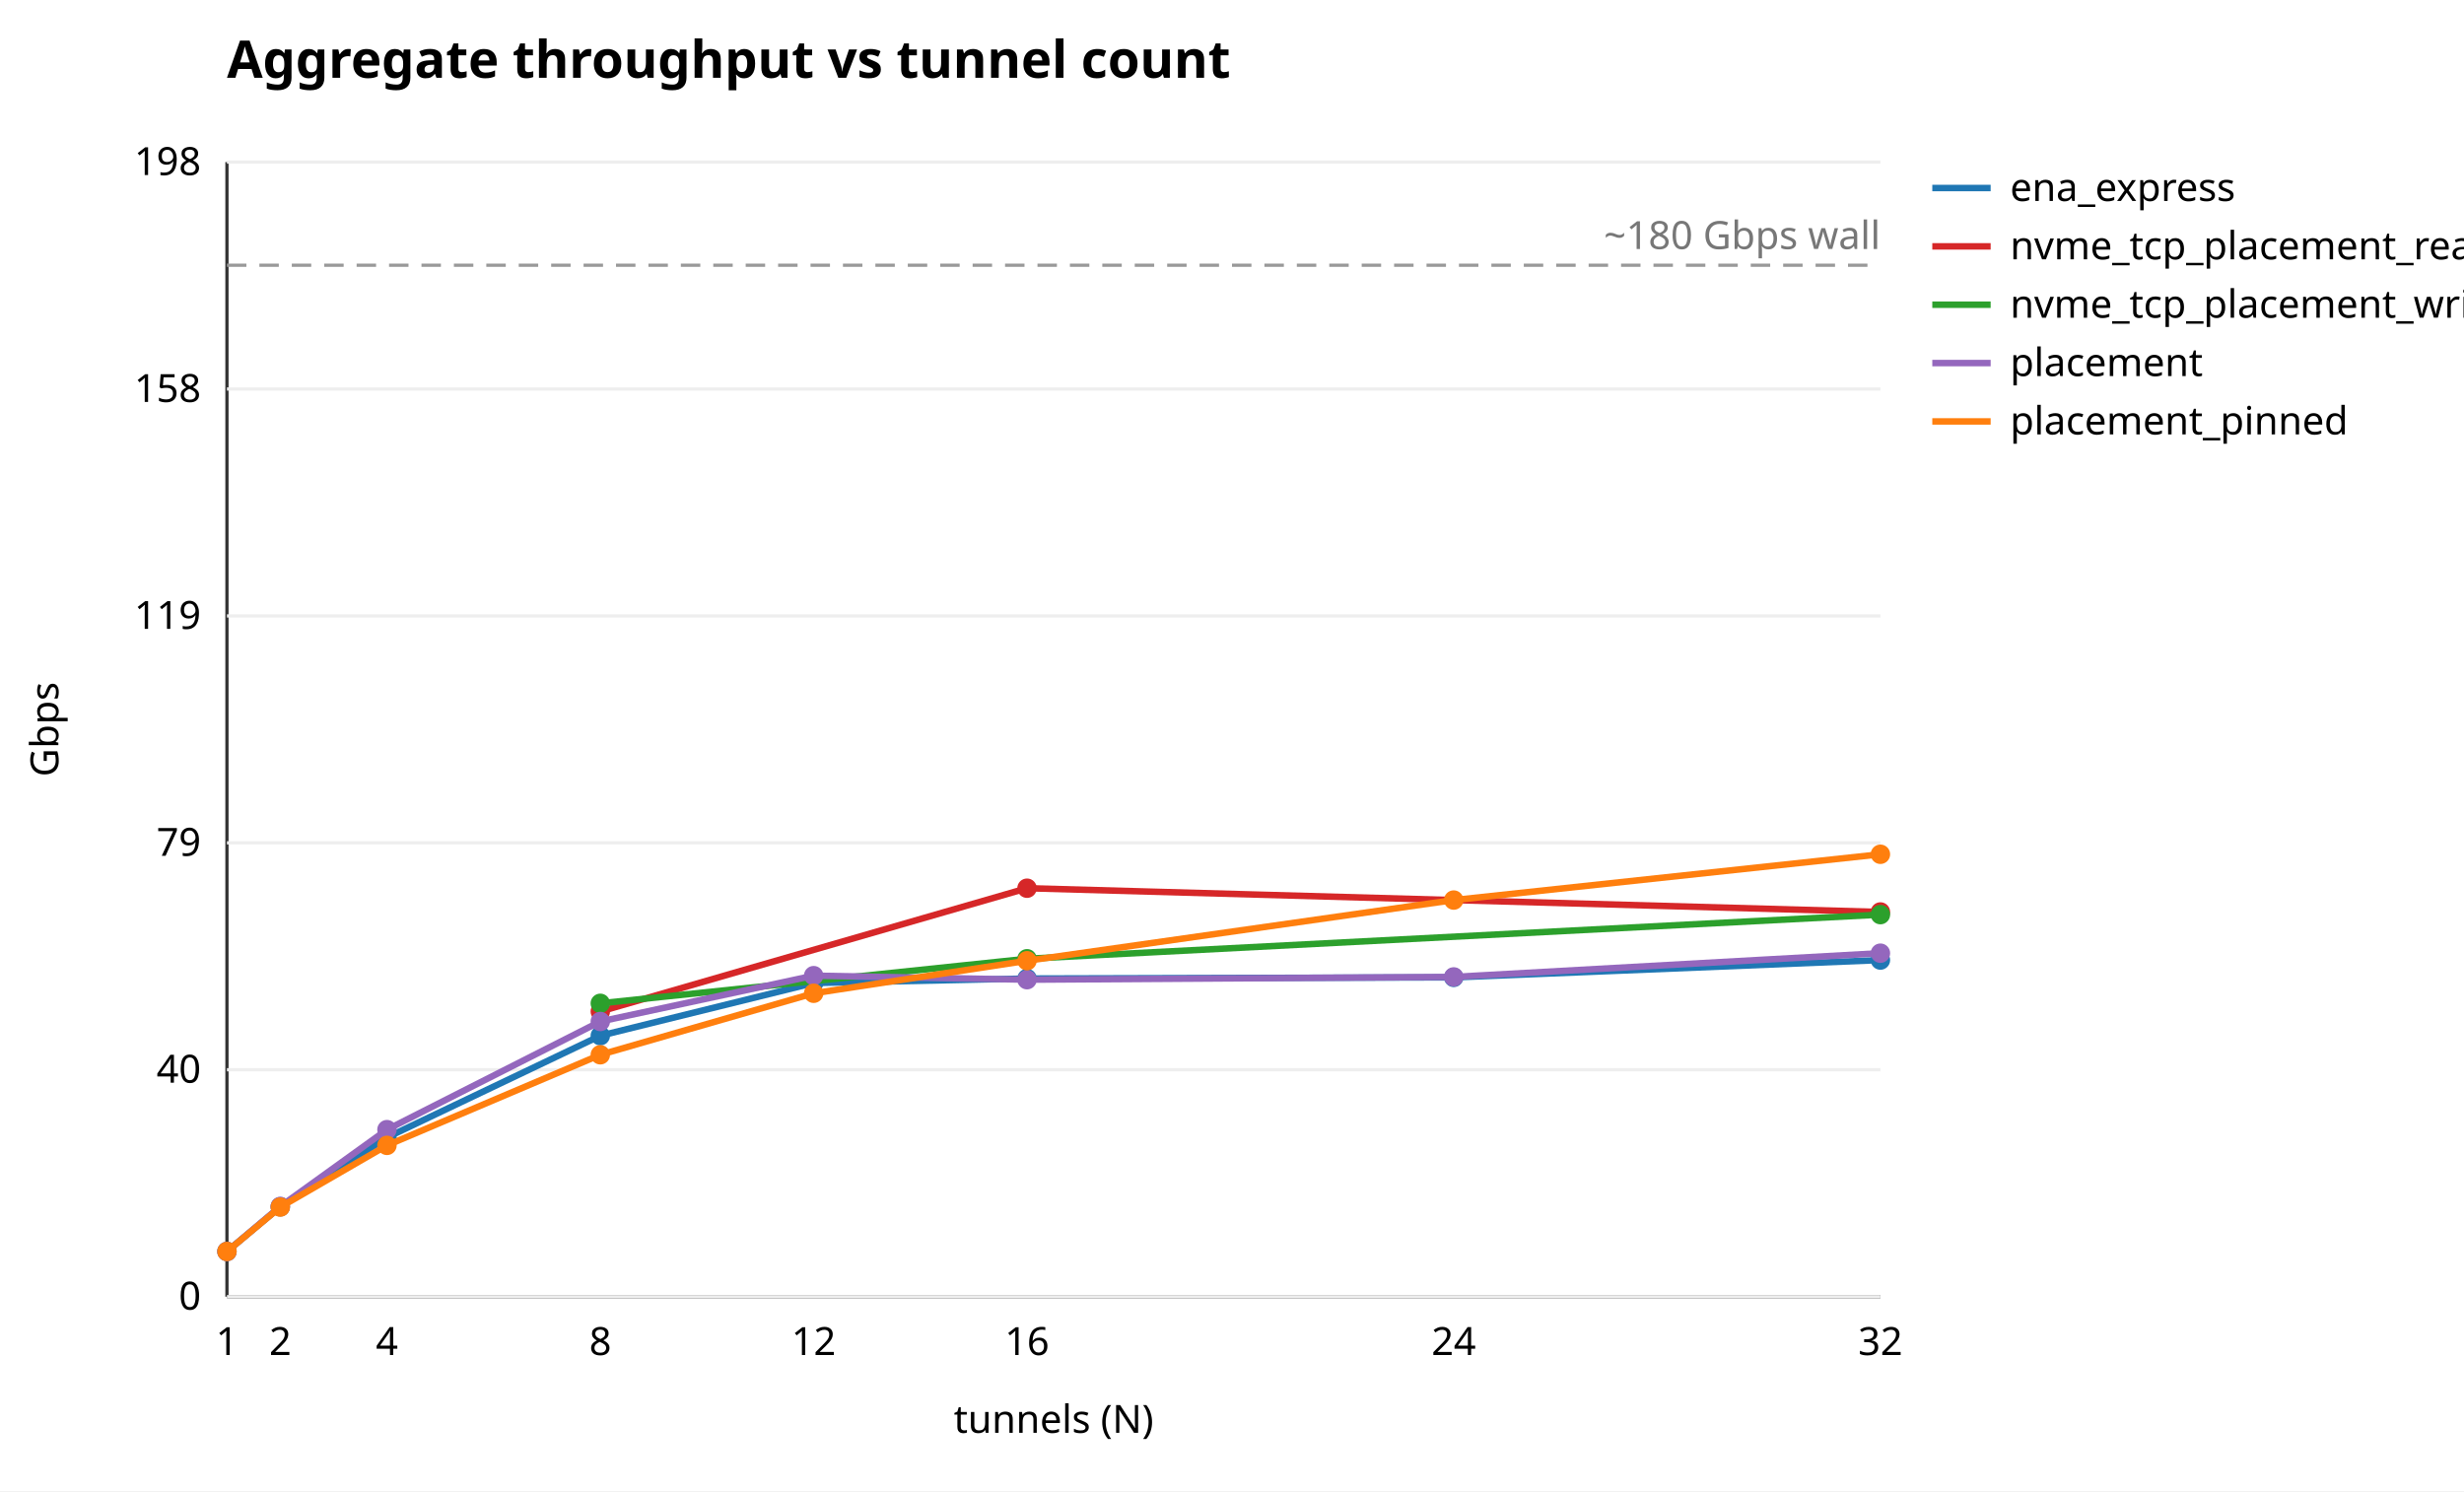
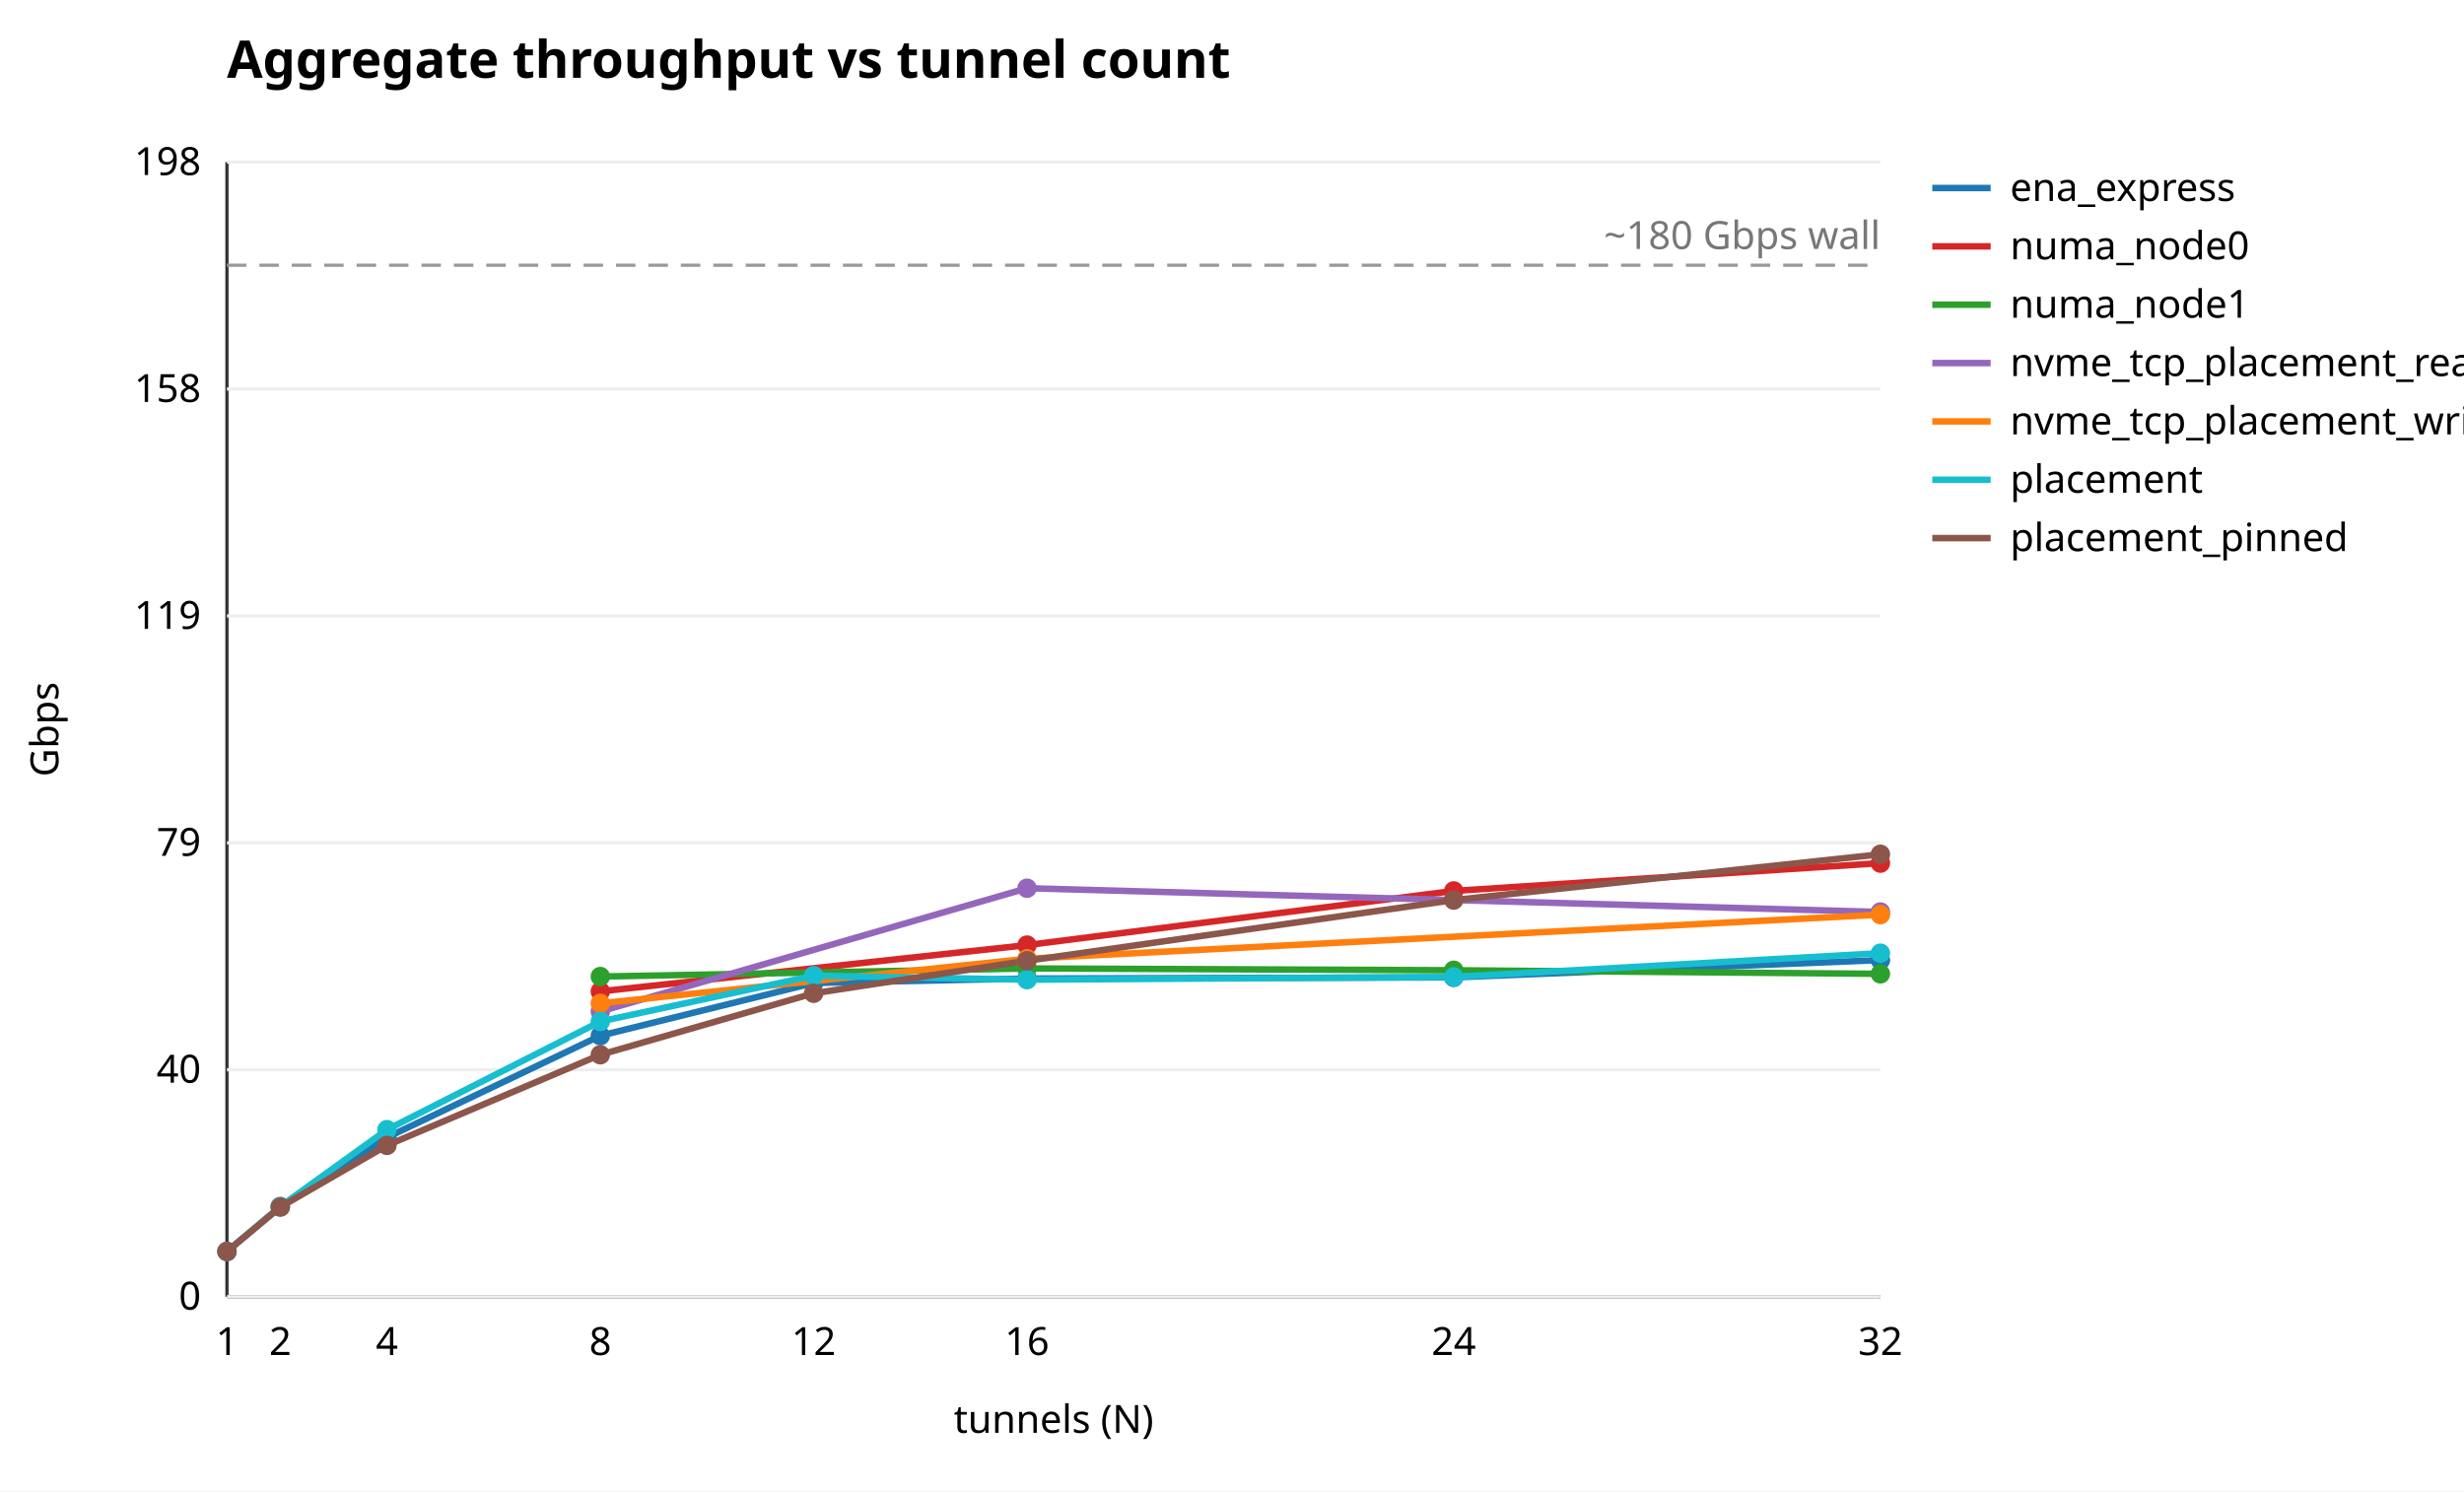
<svg xmlns="http://www.w3.org/2000/svg" width="760" height="460" font-family="sans-serif" font-size="12">
  <rect width="760" height="460" fill="white" />
  <text x="70" y="24" font-size="16" font-weight="bold">Aggregate throughput vs tunnel count</text>
  <line x1="70" y1="50" x2="70" y2="400" stroke="#333" />
  <line x1="70" y1="400" x2="580" y2="400" stroke="#333" />
  <line x1="70" y1="400" x2="580" y2="400" stroke="#eee" />
  <text x="62" y="404" text-anchor="end">0</text>
  <line x1="70" y1="330" x2="580" y2="330" stroke="#eee" />
  <text x="62" y="334" text-anchor="end">40</text>
  <line x1="70" y1="260" x2="580" y2="260" stroke="#eee" />
  <text x="62" y="264" text-anchor="end">79</text>
  <line x1="70" y1="190" x2="580" y2="190" stroke="#eee" />
  <text x="62" y="194" text-anchor="end">119</text>
  <line x1="70" y1="120" x2="580" y2="120" stroke="#eee" />
  <text x="62" y="124" text-anchor="end">158</text>
  <line x1="70" y1="50" x2="580" y2="50" stroke="#eee" />
  <text x="62" y="54" text-anchor="end">198</text>
  <text x="70" y="418" text-anchor="middle">1</text>
  <text x="86.452" y="418" text-anchor="middle">2</text>
  <text x="119.355" y="418" text-anchor="middle">4</text>
  <text x="185.161" y="418" text-anchor="middle">8</text>
  <text x="250.968" y="418" text-anchor="middle">12</text>
  <text x="316.774" y="418" text-anchor="middle">16</text>
  <text x="448.387" y="418" text-anchor="middle">24</text>
  <text x="580" y="418" text-anchor="middle">32</text>
  <text x="325" y="442" text-anchor="middle">tunnels (N)</text>
  <text x="18" y="225" text-anchor="middle" transform="rotate(-90 18 225)">Gbps</text>
  <line x1="70" y1="81.818" x2="580" y2="81.818" stroke="#999" stroke-dasharray="6 4" />
  <text x="580" y="76.818" text-anchor="end" fill="#777">~180 Gbps wall</text>
  <path d="M70 386.057 L86.452 372.265 L119.355 350.891 L185.161 319.5 L250.968 303.243 L316.774 301.859 L448.387 301.506 L580 296.165 " fill="none" stroke="#1f77b4" stroke-width="2" />
  <circle cx="70" cy="386.057" r="3" fill="#1f77b4" />
  <circle cx="86.452" cy="372.265" r="3" fill="#1f77b4" />
  <circle cx="119.355" cy="350.891" r="3" fill="#1f77b4" />
  <circle cx="185.161" cy="319.5" r="3" fill="#1f77b4" />
  <circle cx="250.968" cy="303.243" r="3" fill="#1f77b4" />
  <circle cx="316.774" cy="301.859" r="3" fill="#1f77b4" />
  <circle cx="448.387" cy="301.506" r="3" fill="#1f77b4" />
  <circle cx="580" cy="296.165" r="3" fill="#1f77b4" />
  <line x1="596" y1="58" x2="614" y2="58" stroke="#1f77b4" stroke-width="2" />
  <text x="620" y="62">ena_express</text>
-   <path d="M185.161 312.029 L316.774 273.998 L580 281.329 " fill="none" stroke="#d62728" stroke-width="2" />
-   <circle cx="185.161" cy="312.029" r="3" fill="#d62728" />
-   <circle cx="316.774" cy="273.998" r="3" fill="#d62728" />
-   <circle cx="580" cy="281.329" r="3" fill="#d62728" />
+   <path d="M185.161 305.817 L316.774 291.542 L448.387 274.834 L580 266.257 " fill="none" stroke="#d62728" stroke-width="2" />
+   <circle cx="185.161" cy="305.817" r="3" fill="#d62728" />
+   <circle cx="316.774" cy="291.542" r="3" fill="#d62728" />
+   <circle cx="448.387" cy="274.834" r="3" fill="#d62728" />
+   <circle cx="580" cy="266.257" r="3" fill="#d62728" />
  <line x1="596" y1="76" x2="614" y2="76" stroke="#d62728" stroke-width="2" />
-   <text x="620" y="80">nvme_tcp_placement_read</text>
-   <path d="M185.161 309.507 L316.774 295.761 L580 282.145 " fill="none" stroke="#2ca02c" stroke-width="2" />
-   <circle cx="185.161" cy="309.507" r="3" fill="#2ca02c" />
-   <circle cx="316.774" cy="295.761" r="3" fill="#2ca02c" />
-   <circle cx="580" cy="282.145" r="3" fill="#2ca02c" />
+   <text x="620" y="80">numa_node0</text>
+   <path d="M185.161 301.245 L316.774 298.746 L448.387 299.307 L580 300.411 " fill="none" stroke="#2ca02c" stroke-width="2" />
+   <circle cx="185.161" cy="301.245" r="3" fill="#2ca02c" />
+   <circle cx="316.774" cy="298.746" r="3" fill="#2ca02c" />
+   <circle cx="448.387" cy="299.307" r="3" fill="#2ca02c" />
+   <circle cx="580" cy="300.411" r="3" fill="#2ca02c" />
  <line x1="596" y1="94" x2="614" y2="94" stroke="#2ca02c" stroke-width="2" />
-   <text x="620" y="98">nvme_tcp_placement_write</text>
-   <path d="M70 386.053 L86.452 372.164 L119.355 348.473 L185.161 315.111 L250.968 300.971 L316.774 302.216 L448.387 301.364 L580 294.042 " fill="none" stroke="#9467bd" stroke-width="2" />
-   <circle cx="70" cy="386.053" r="3" fill="#9467bd" />
-   <circle cx="86.452" cy="372.164" r="3" fill="#9467bd" />
-   <circle cx="119.355" cy="348.473" r="3" fill="#9467bd" />
-   <circle cx="185.161" cy="315.111" r="3" fill="#9467bd" />
-   <circle cx="250.968" cy="300.971" r="3" fill="#9467bd" />
-   <circle cx="316.774" cy="302.216" r="3" fill="#9467bd" />
-   <circle cx="448.387" cy="301.364" r="3" fill="#9467bd" />
-   <circle cx="580" cy="294.042" r="3" fill="#9467bd" />
+   <text x="620" y="98">numa_node1</text>
+   <path d="M185.161 312.029 L316.774 273.998 L580 281.329 " fill="none" stroke="#9467bd" stroke-width="2" />
+   <circle cx="185.161" cy="312.029" r="3" fill="#9467bd" />
+   <circle cx="316.774" cy="273.998" r="3" fill="#9467bd" />
+   <circle cx="580" cy="281.329" r="3" fill="#9467bd" />
  <line x1="596" y1="112" x2="614" y2="112" stroke="#9467bd" stroke-width="2" />
-   <text x="620" y="116">placement</text>
-   <path d="M70 386.057 L86.452 372.361 L119.355 353.33 L185.161 325.376 L250.968 306.408 L316.774 296.37 L448.387 277.655 L580 263.529 " fill="none" stroke="#ff7f0e" stroke-width="2" />
-   <circle cx="70" cy="386.057" r="3" fill="#ff7f0e" />
-   <circle cx="86.452" cy="372.361" r="3" fill="#ff7f0e" />
-   <circle cx="119.355" cy="353.33" r="3" fill="#ff7f0e" />
-   <circle cx="185.161" cy="325.376" r="3" fill="#ff7f0e" />
-   <circle cx="250.968" cy="306.408" r="3" fill="#ff7f0e" />
-   <circle cx="316.774" cy="296.37" r="3" fill="#ff7f0e" />
-   <circle cx="448.387" cy="277.655" r="3" fill="#ff7f0e" />
-   <circle cx="580" cy="263.529" r="3" fill="#ff7f0e" />
+   <text x="620" y="116">nvme_tcp_placement_read</text>
+   <path d="M185.161 309.507 L316.774 295.761 L580 282.145 " fill="none" stroke="#ff7f0e" stroke-width="2" />
+   <circle cx="185.161" cy="309.507" r="3" fill="#ff7f0e" />
+   <circle cx="316.774" cy="295.761" r="3" fill="#ff7f0e" />
+   <circle cx="580" cy="282.145" r="3" fill="#ff7f0e" />
  <line x1="596" y1="130" x2="614" y2="130" stroke="#ff7f0e" stroke-width="2" />
-   <text x="620" y="134">placement_pinned</text>
+   <text x="620" y="134">nvme_tcp_placement_write</text>
+   <path d="M70 386.053 L86.452 372.164 L119.355 348.473 L185.161 315.111 L250.968 300.971 L316.774 302.216 L448.387 301.364 L580 294.042 " fill="none" stroke="#17becf" stroke-width="2" />
+   <circle cx="70" cy="386.053" r="3" fill="#17becf" />
+   <circle cx="86.452" cy="372.164" r="3" fill="#17becf" />
+   <circle cx="119.355" cy="348.473" r="3" fill="#17becf" />
+   <circle cx="185.161" cy="315.111" r="3" fill="#17becf" />
+   <circle cx="250.968" cy="300.971" r="3" fill="#17becf" />
+   <circle cx="316.774" cy="302.216" r="3" fill="#17becf" />
+   <circle cx="448.387" cy="301.364" r="3" fill="#17becf" />
+   <circle cx="580" cy="294.042" r="3" fill="#17becf" />
+   <line x1="596" y1="148" x2="614" y2="148" stroke="#17becf" stroke-width="2" />
+   <text x="620" y="152">placement</text>
+   <path d="M70 386.057 L86.452 372.361 L119.355 353.33 L185.161 325.376 L250.968 306.408 L316.774 296.37 L448.387 277.655 L580 263.529 " fill="none" stroke="#8c564b" stroke-width="2" />
+   <circle cx="70" cy="386.057" r="3" fill="#8c564b" />
+   <circle cx="86.452" cy="372.361" r="3" fill="#8c564b" />
+   <circle cx="119.355" cy="353.33" r="3" fill="#8c564b" />
+   <circle cx="185.161" cy="325.376" r="3" fill="#8c564b" />
+   <circle cx="250.968" cy="306.408" r="3" fill="#8c564b" />
+   <circle cx="316.774" cy="296.37" r="3" fill="#8c564b" />
+   <circle cx="448.387" cy="277.655" r="3" fill="#8c564b" />
+   <circle cx="580" cy="263.529" r="3" fill="#8c564b" />
+   <line x1="596" y1="166" x2="614" y2="166" stroke="#8c564b" stroke-width="2" />
+   <text x="620" y="170">placement_pinned</text>
</svg>
